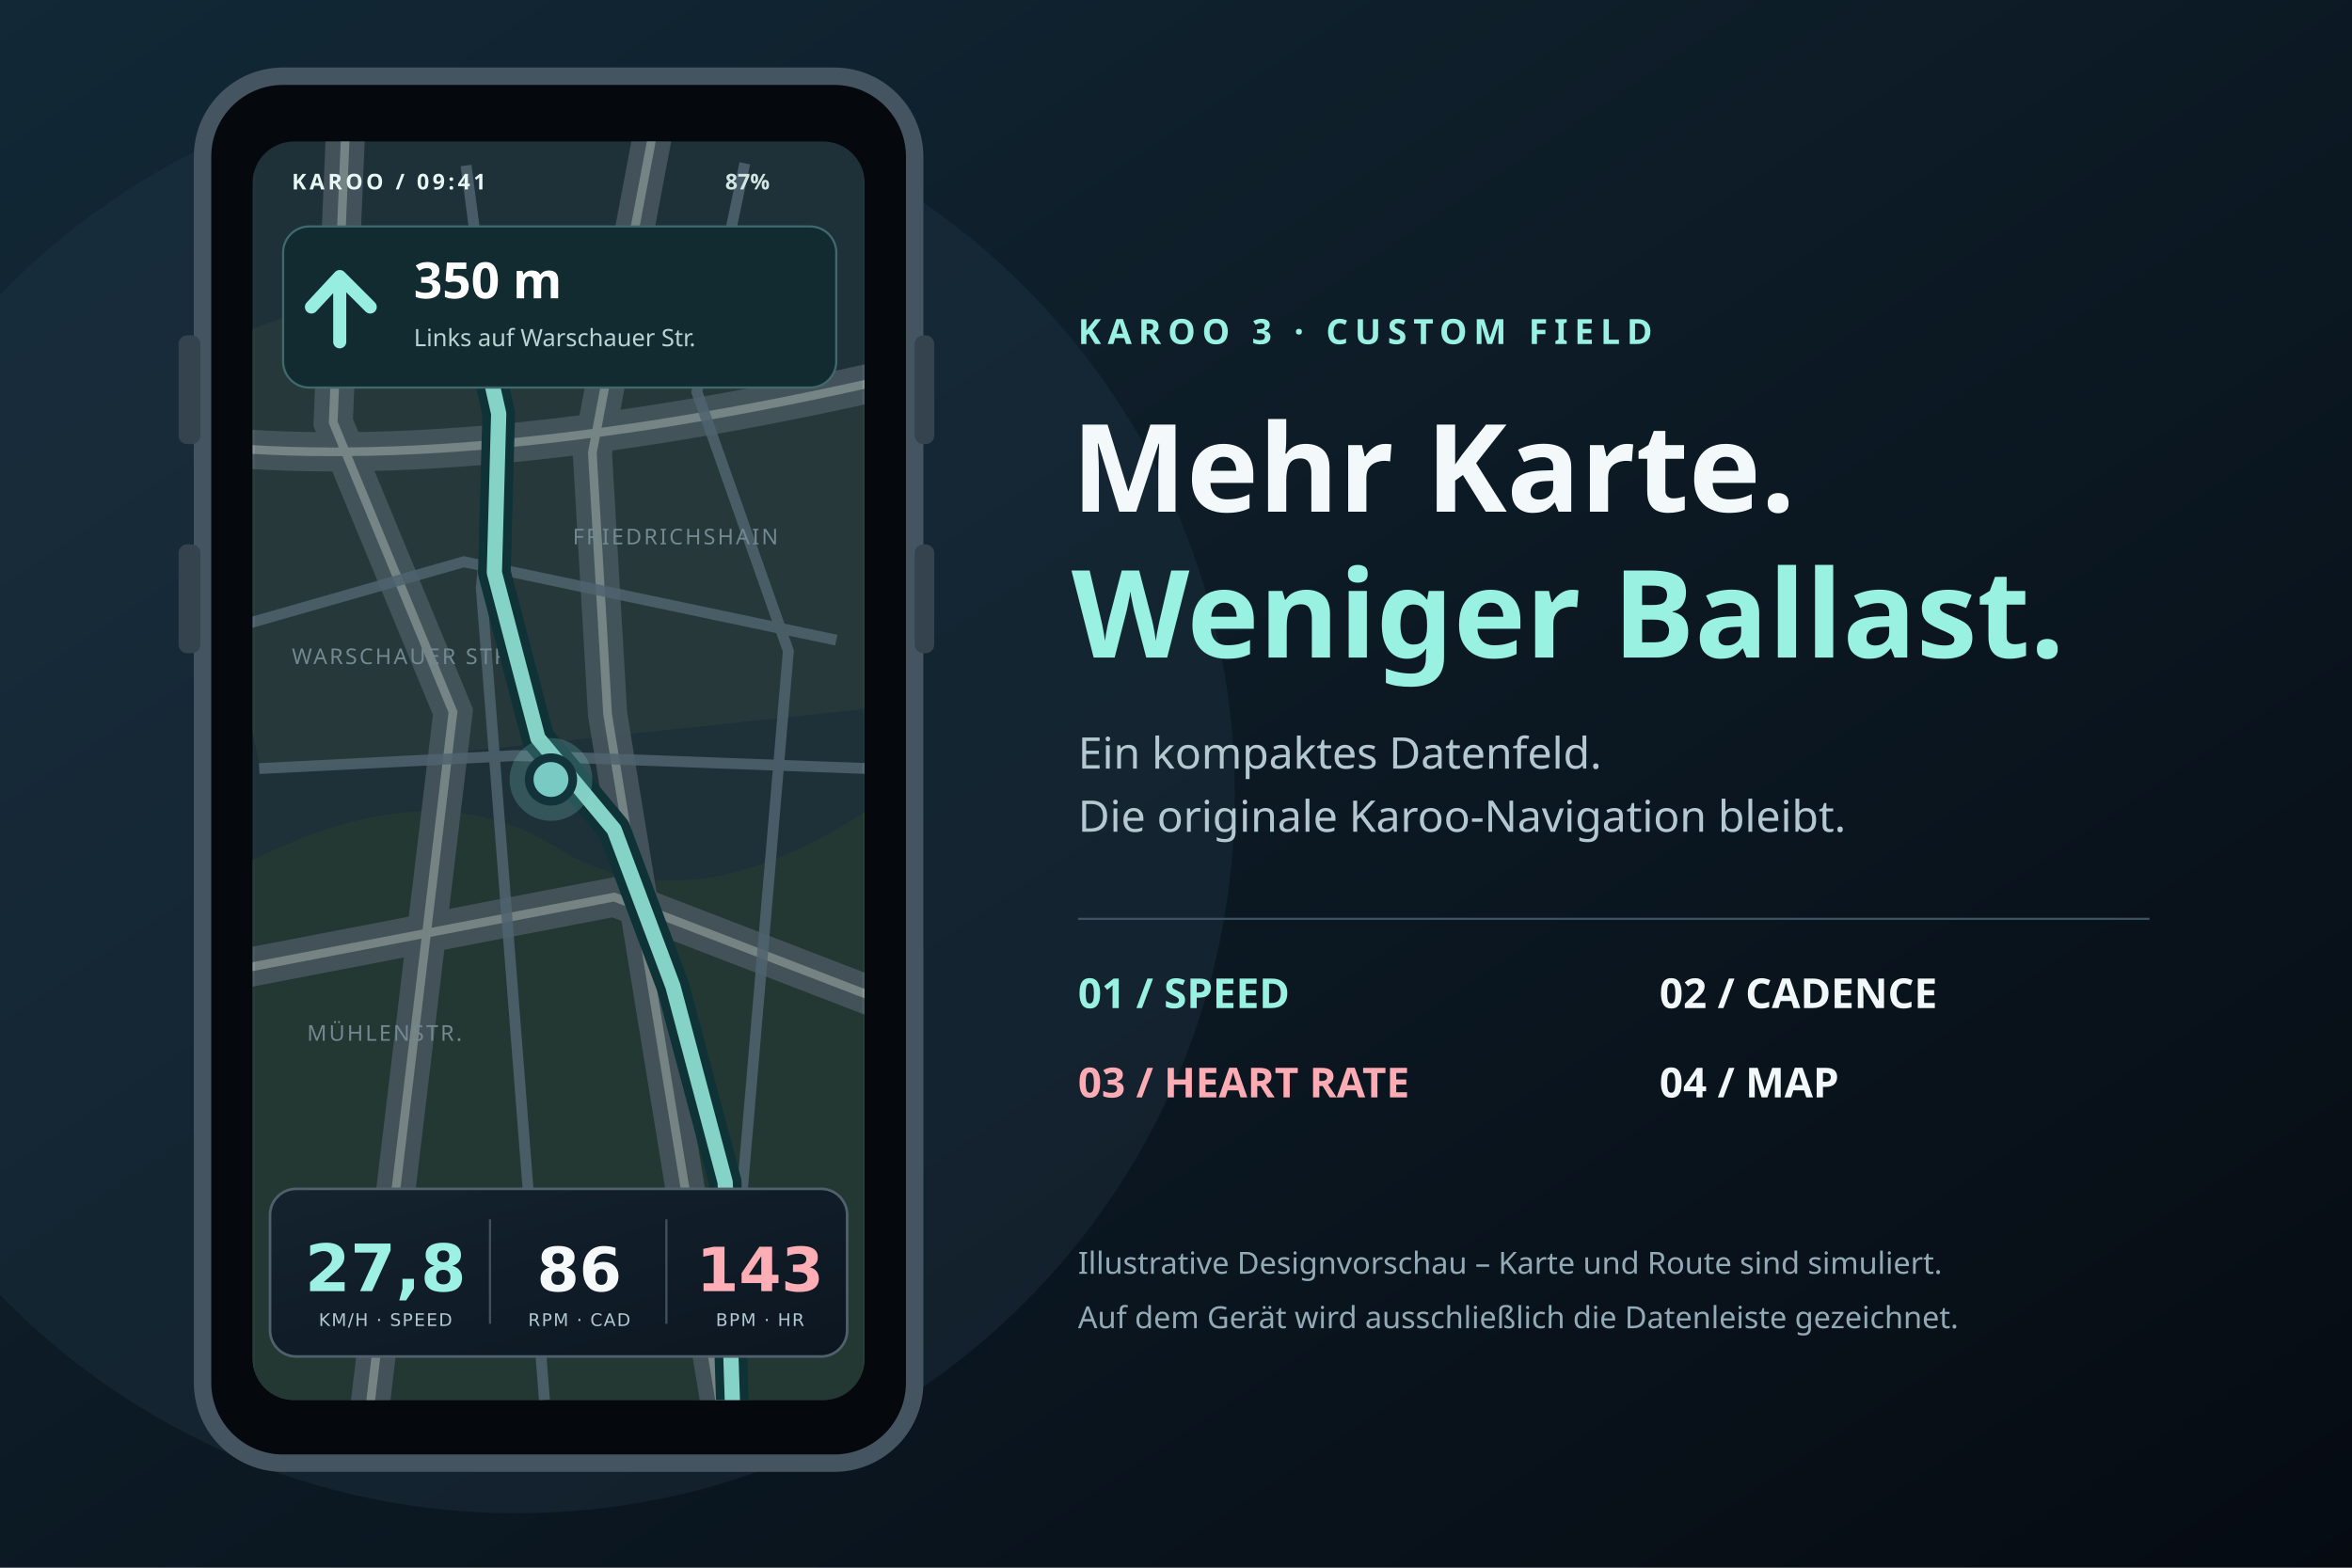
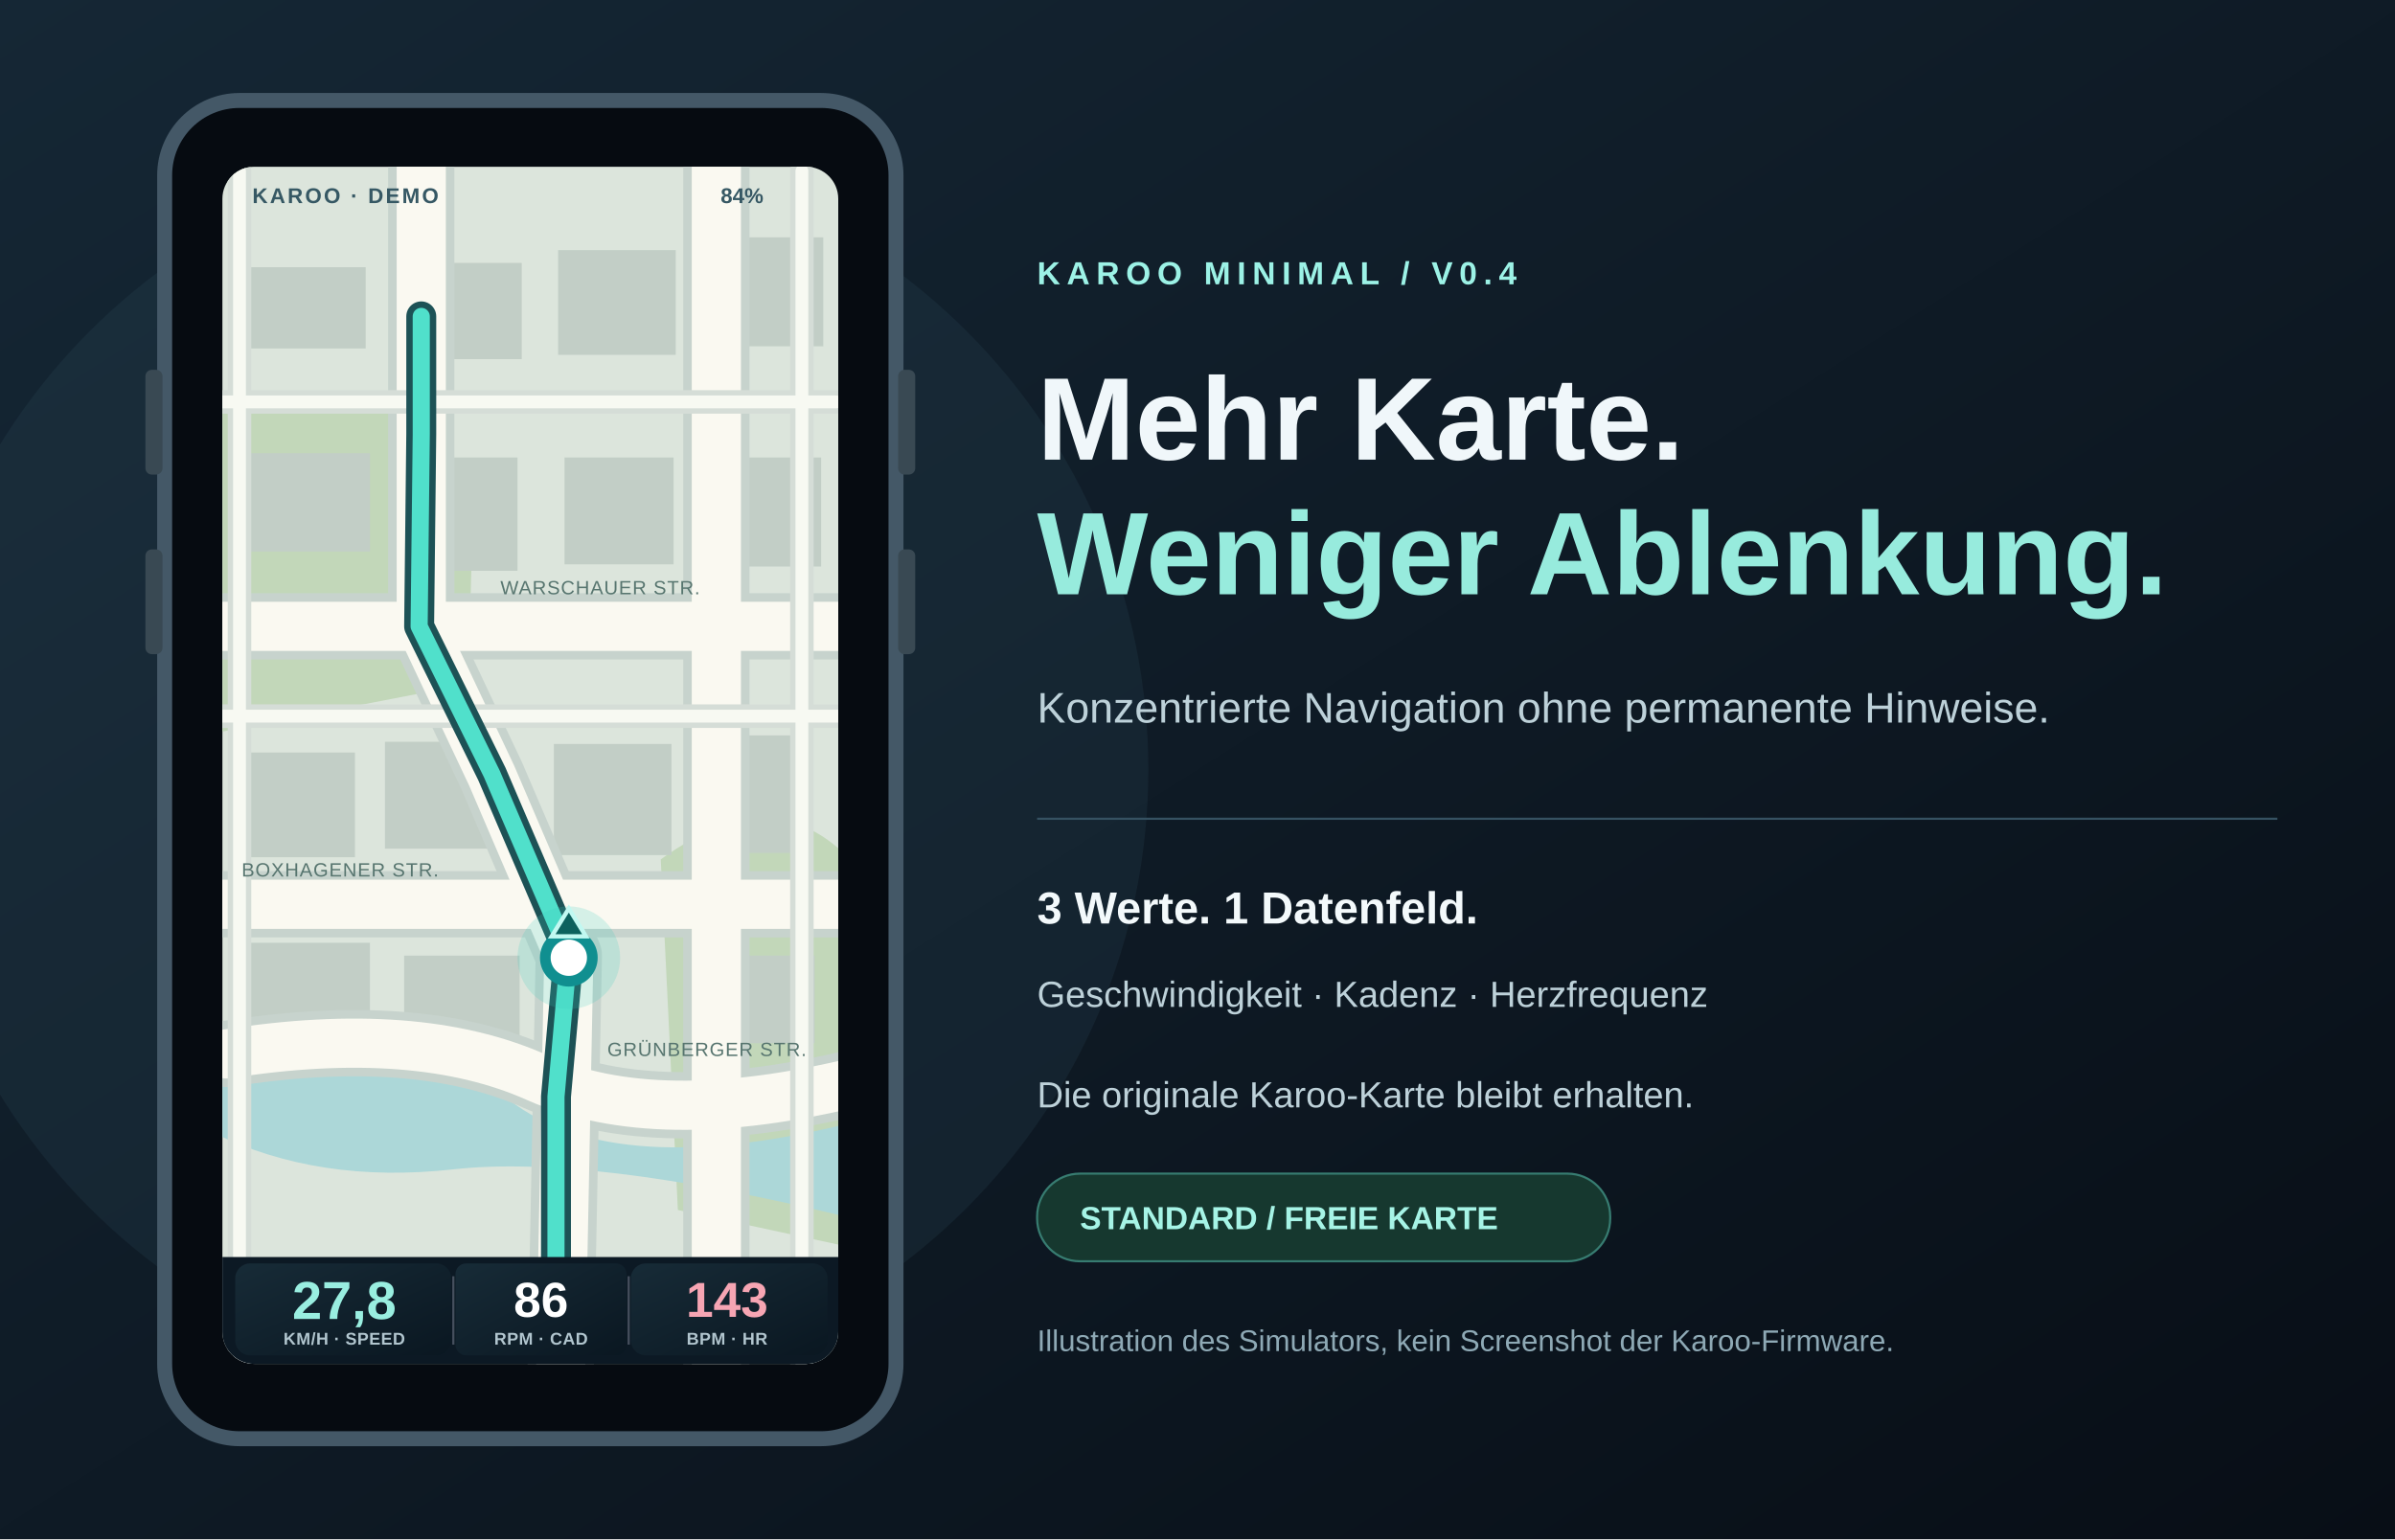
- <svg xmlns="http://www.w3.org/2000/svg" width="1080" height="720" viewBox="0 0 1080 720">
+ <svg xmlns="http://www.w3.org/2000/svg" width="1120" height="720" viewBox="0 0 1120 720" role="img" aria-label="Vorschau der freien Navigationskarte mit kompakter Datenleiste, Karoo Minimal 0.4">
  <defs>
    <linearGradient id="bg" x1="0" y1="0" x2="1" y2="1">
-       <stop stop-color="#122836" />
-       <stop offset="1" stop-color="#060b12" />
+       <stop stop-color="#152735" />
+       <stop offset="1" stop-color="#080e16" />
    </linearGradient>
-     <linearGradient id="panel" x1="0" y1="0" x2="1" y2="1">
-       <stop stop-color="#14232e" />
-       <stop offset="1" stop-color="#0c1621" />
+     <linearGradient id="field" x1="0" y1="0" x2="1" y2="1">
+       <stop stop-color="#172b37" />
+       <stop offset="1" stop-color="#0a1721" />
    </linearGradient>
-     <clipPath id="clip">
-       <rect x="116" y="65" width="281" height="578" rx="19" />
+     <clipPath id="screen">
+       <rect x="104" y="78" width="288" height="560" rx="15" />
    </clipPath>
  </defs>
-   <rect width="1080" height="720" fill="url(#bg)" />
-   <circle cx="237" cy="365" r="330" fill="#274050" opacity="0.27" />
-   <rect x="93" y="35" width="327" height="637" rx="37" fill="#05090e" stroke="#455461" stroke-width="8" />
-   <rect x="82" y="154" width="10" height="50" rx="4" fill="#34434e" />
-   <rect x="82" y="250" width="10" height="50" rx="4" fill="#34434e" />
-   <rect x="420" y="154" width="9" height="50" rx="4" fill="#34434e" />
-   <rect x="420" y="250" width="9" height="50" rx="4" fill="#34434e" />
-   <rect x="116" y="65" width="281" height="578" rx="19" fill="#22343c" />
-   <g clip-path="url(#clip)">
-     <path d="M80 170 Q180 106 305 162 L450 190 L450 320 L120 355Z" fill="#2d413d" opacity=".8" />
-     <path d="M60 430 Q180 342 255 389 T440 340 L450 670 L55 670Z" fill="#273d35" />
-     <g stroke="#586771" stroke-width="18" fill="none" opacity=".75">
-       <path d="M97 205 Q235 218 450 164" />
-       <path d="M95 448 L282 412 L422 466" />
-       <path d="M159 52 L153 194 L208 327 L170 645" />
-       <path d="M300 60 L272 208 L279 328 L334 665" />
+   <rect width="1120" height="720" fill="url(#bg)" />
+   <circle cx="247" cy="360" r="290" fill="#335464" opacity=".18" />
+   <rect x="77" y="47" width="342" height="626" rx="35" fill="#060b11" stroke="#445867" stroke-width="7" />
+   <rect x="68" y="173" width="8" height="49" rx="3" fill="#394953" />
+   <rect x="68" y="257" width="8" height="49" rx="3" fill="#394953" />
+   <rect x="420" y="173" width="8" height="49" rx="3" fill="#394953" />
+   <rect x="420" y="257" width="8" height="49" rx="3" fill="#394953" />
+   <g clip-path="url(#screen)">
+     <rect x="104" y="78" width="288" height="560" fill="#dce5dc" />
+     <path d="M100 190 L185 185 L221 244 L219 320 L100 343Z M309 402 Q367 360 405 411 L405 585 L317 566Z" fill="#c2d7b9" />
+     <path d="M100 485 Q187 471 235 512 T395 526 L395 569 Q275 540 212 547T100 530Z" fill="#acd7d8" />
+     <g fill="#c2cec6">
+       <path d="M115 125h56v38h-56z M187 123h57v45h-57z M261 117h55v49h-55z M331 111h54v51h-54z M115 212h58v46h-58z M187 214h55v53h-55z M264 214h51v50h-51z M331 214h53v51h-53z M112 352h54v49h-54z M180 347h57v50h-57z M259 348h55v52h-55z M328 344h50v55h-50z M117 441h56v50h-56z M189 447h54v45h-54z M328 447h53v41h-53z" />
    </g>
-     <g stroke="#9eada8" stroke-width="4" fill="none" opacity=".7">
-       <path d="M97 205 Q235 218 450 164" />
-       <path d="M95 448 L282 412 L422 466" />
-       <path d="M159 52 L153 194 L208 327 L170 645" />
-       <path d="M300 60 L272 208 L279 328 L334 665" />
+     <g fill="none" stroke="#c7d3cd" stroke-width="31" stroke-linecap="round" stroke-linejoin="round">
+       <path d="M99 293H404" />
+       <path d="M100 423H402" />
+       <path d="M197 66V293L230 363L266 447L262 649" />
+       <path d="M335 66V646" />
+       <path d="M106 493Q195 479 251 504T401 506" />
    </g>
-     <g stroke="#5a707c" stroke-width="5" fill="none" opacity=".85">
-       <path d="M115 286 L213 258 L384 294" />
-       <path d="M119 353 L237 347 L399 353" />
-       <path d="M214 76 L229 190 L221 270 L250 643" />
-       <path d="M342 75 L320 180 L362 299 L333 639" />
+     <g fill="none" stroke="#faf9f1" stroke-width="23" stroke-linecap="round" stroke-linejoin="round">
+       <path d="M99 293H404" />
+       <path d="M100 423H402" />
+       <path d="M197 66V293L230 363L266 447L262 649" />
+       <path d="M335 66V646" />
+       <path d="M106 493Q195 479 251 504T401 506" />
    </g>
-     <g fill="#839ba3" font-size="10" font-family="sans-serif" letter-spacing="1">
-       <text x="134" y="305">WARSCHAUER STR.</text>
-       <text x="141" y="478">MÜHLENSTR.</text>
-       <text x="263" y="250">FRIEDRICHSHAIN</text>
+     <g fill="none" stroke="#d5ddd7" stroke-width="11" stroke-linecap="round">
+       <path d="M112 80V639" />
+       <path d="M375 80V640" />
+       <path d="M100 188H391" />
+       <path d="M104 335H393" />
    </g>
-     <path d="M337 665 L333 543 L309 453 L282 381 L247 339 L227 263 L229 190 L222 159" stroke="#10363a" stroke-width="15" stroke-linecap="round" stroke-linejoin="round" fill="none" />
-     <path d="M337 665 L333 543 L309 453 L282 381 L247 339 L227 263 L229 190 L222 159" stroke="#98f1e1" stroke-width="7" stroke-linecap="round" stroke-linejoin="round" fill="none" />
-     <circle cx="253" cy="358" r="19" fill="#8be7dc" opacity=".24" />
-     <circle cx="253" cy="358" r="10" fill="#8be7dc" stroke="#153840" stroke-width="4" />
-     <rect x="117" y="65" width="279" height="578" fill="#06131b" opacity=".14" />
+     <g fill="none" stroke="#f7f9f2" stroke-width="6" stroke-linecap="round">
+       <path d="M112 80V639" />
+       <path d="M375 80V640" />
+       <path d="M100 188H391" />
+       <path d="M104 335H393" />
+     </g>
+     <g fill="#57756f" font-family="Arial,sans-serif" font-size="9" letter-spacing=".4">
+       <text x="234" y="278">WARSCHAUER STR.</text>
+       <text x="113" y="410">BOXHAGENER STR.</text>
+       <text x="284" y="494">GRÜNBERGER STR.</text>
+     </g>
+     <path d="M260 588L260 513L266 446L230 362L196 293L197 203L197 148" fill="none" stroke="#1d5256" stroke-width="14" stroke-linecap="round" stroke-linejoin="round" />
+     <path d="M260 588L260 513L266 446L230 362L196 293L197 203L197 148" fill="none" stroke="#50e0cb" stroke-width="8" stroke-linecap="round" stroke-linejoin="round" />
+     <circle cx="266" cy="448" r="24" fill="#34cbb8" opacity=".19" />
+     <circle cx="266" cy="448" r="11" fill="#fff" stroke="#108f90" stroke-width="5" />
+     <path d="M266 425L258 438H274Z" fill="#0c615e" stroke="#c1f8f1" stroke-width="2" />
+     <rect x="104" y="588" width="288" height="50" fill="#0c1924" />
+     <rect x="110" y="591" width="101" height="43" rx="7" fill="url(#field)" />
+     <rect x="213" y="591" width="80" height="43" rx="5" fill="url(#field)" />
+     <rect x="295" y="591" width="92" height="43" rx="7" fill="url(#field)" />
+     <path d="M212 597V629 M294 597V629" stroke="#46505e" stroke-width="1" />
+     <g text-anchor="middle" font-family="Arial,sans-serif" font-weight="800">
+       <text x="161" y="617" font-size="25" fill="#99eee0">27,8</text>
+       <text x="253" y="616" font-size="23" fill="#fff">86</text>
+       <text x="340" y="616" font-size="23" fill="#f6a5b3">143</text>
+     </g>
+     <g text-anchor="middle" font-family="Arial,sans-serif" font-size="8" font-weight="700" letter-spacing=".2" fill="#b1c5ce">
+       <text x="161" y="629">KM/H · SPEED</text>
+       <text x="253" y="629">RPM · CAD</text>
+       <text x="340" y="629">BPM · HR</text>
+     </g>
+     <text x="118" y="95" font-size="10" font-weight="800" font-family="Arial,sans-serif" letter-spacing="1" fill="#365864">KAROO · DEMO</text>
+     <text x="337" y="95" font-size="10" font-weight="800" font-family="Arial,sans-serif" fill="#365864">84%</text>
  </g>
-   <text x="134" y="87" font-family="sans-serif" font-size="10" fill="#e7f7f4" font-weight="bold" letter-spacing="1.5">KAROO / 09:41</text>
-   <text x="333" y="87" font-family="sans-serif" font-size="10" fill="#d3e5e2" font-weight="bold">87%</text>
-   <rect x="130" y="104" width="254" height="74" rx="12" fill="#122b31" stroke="#40696b" stroke-width="1" />
-   <path d="M156 157 L156 127 L143 141 M156 127 L170 141" fill="none" stroke="#96ede0" stroke-width="6" stroke-linejoin="round" stroke-linecap="round" />
-   <text x="190" y="137" font-family="sans-serif" font-weight="bold" font-size="23" fill="#fff">350 m</text>
-   <text x="190" y="159" font-family="sans-serif" font-size="11" fill="#b7d4d2">Links auf Warschauer Str.</text>
-   <rect x="124" y="546" width="265" height="77" rx="12" fill="url(#panel)" stroke="#50606c" stroke-width="1.2" />
-   <line x1="225" y1="560" x2="225" y2="608" stroke="#40525e" />
-   <line x1="306" y1="560" x2="306" y2="608" stroke="#40525e" />
-   <g text-anchor="middle" font-family="DejaVu Sans,sans-serif" font-weight="bold">
-     <text x="177" y="593" font-size="30" fill="#9cf1e4">27,8</text>
-     <text x="266" y="593" font-size="28" fill="#f6f9fa">86</text>
-     <text x="349" y="593" font-size="28" fill="#ffaeb5">143</text>
-   </g>
-   <g text-anchor="middle" font-family="DejaVu Sans,sans-serif" font-size="8" letter-spacing=".6" fill="#b2c8d3">
-     <text x="177" y="609">KM/H · SPEED</text>
-     <text x="266" y="609">RPM · CAD</text>
-     <text x="349" y="609">BPM · HR</text>
-   </g>
-   <text x="495" y="158" fill="#98f1e1" font-family="sans-serif" font-size="16" font-weight="bold" letter-spacing="3">KAROO 3 · CUSTOM FIELD</text>
-   <text x="492" y="235" fill="#f3f9fa" font-family="sans-serif" font-size="56" font-weight="bold">Mehr Karte.</text>
-   <text x="492" y="302" fill="#98f1e1" font-family="sans-serif" font-size="56" font-weight="bold">Weniger Ballast.</text>
-   <text x="495" y="353" fill="#b4c8d1" font-family="sans-serif" font-size="20">Ein kompaktes Datenfeld.</text>
-   <text x="495" y="382" fill="#b4c8d1" font-family="sans-serif" font-size="20">Die originale Karoo-Navigation bleibt.</text>
-   <line x1="495" y1="422" x2="987" y2="422" stroke="#3c5260" />
-   <text x="495" y="463" fill="#98f1e1" font-family="sans-serif" font-size="19" font-weight="bold">01 / SPEED</text>
-   <text x="762" y="463" fill="#f2f7f9" font-family="sans-serif" font-size="19" font-weight="bold">02 / CADENCE</text>
-   <text x="495" y="504" fill="#ffabb4" font-family="sans-serif" font-size="19" font-weight="bold">03 / HEART RATE</text>
-   <text x="762" y="504" fill="#f2f7f9" font-family="sans-serif" font-size="19" font-weight="bold">04 / MAP</text>
-   <text x="495" y="585" fill="#91aab6" font-family="sans-serif" font-size="14">Illustrative Designvorschau – Karte und Route sind simuliert.</text>
-   <text x="495" y="610" fill="#91aab6" font-family="sans-serif" font-size="14">Auf dem Gerät wird ausschließlich die Datenleiste gezeichnet.</text>
+   <text x="485" y="133" font-size="15" font-family="Arial,sans-serif" font-weight="700" letter-spacing="3" fill="#9cf2e6">KAROO MINIMAL / V0.4</text>
+   <text x="485" y="215" font-size="55" font-family="Arial,sans-serif" font-weight="800" fill="#f0f7fa">Mehr Karte.</text>
+   <text x="485" y="278" font-size="55" font-family="Arial,sans-serif" font-weight="800" fill="#97ebdd">Weniger Ablenkung.</text>
+   <text x="485" y="338" font-size="20" font-family="Arial,sans-serif" fill="#bdd1d9">Konzentrierte Navigation ohne permanente Hinweise.</text>
+   <line x1="485" y1="383" x2="1065" y2="383" stroke="#355161" />
+   <text x="485" y="432" font-size="21" font-family="Arial,sans-serif" font-weight="700" fill="#f3f9fb">3 Werte. 1 Datenfeld.</text>
+   <text x="485" y="471" font-size="17" font-family="Arial,sans-serif" fill="#bdd1d9">Geschwindigkeit · Kadenz · Herzfrequenz</text>
+   <text x="485" y="518" font-size="17" font-family="Arial,sans-serif" fill="#bdd1d9">Die originale Karoo-Karte bleibt erhalten.</text>
+   <rect x="485" y="549" width="268" height="41" rx="20" fill="#16382f" stroke="#377c71" />
+   <text x="505" y="575" font-size="15" font-family="Arial,sans-serif" font-weight="700" fill="#a6f4e6">STANDARD / FREIE KARTE</text>
+   <text x="485" y="632" font-size="14" font-family="Arial,sans-serif" fill="#8ea9b5">Illustration des Simulators, kein Screenshot der Karoo-Firmware.</text>
</svg>
